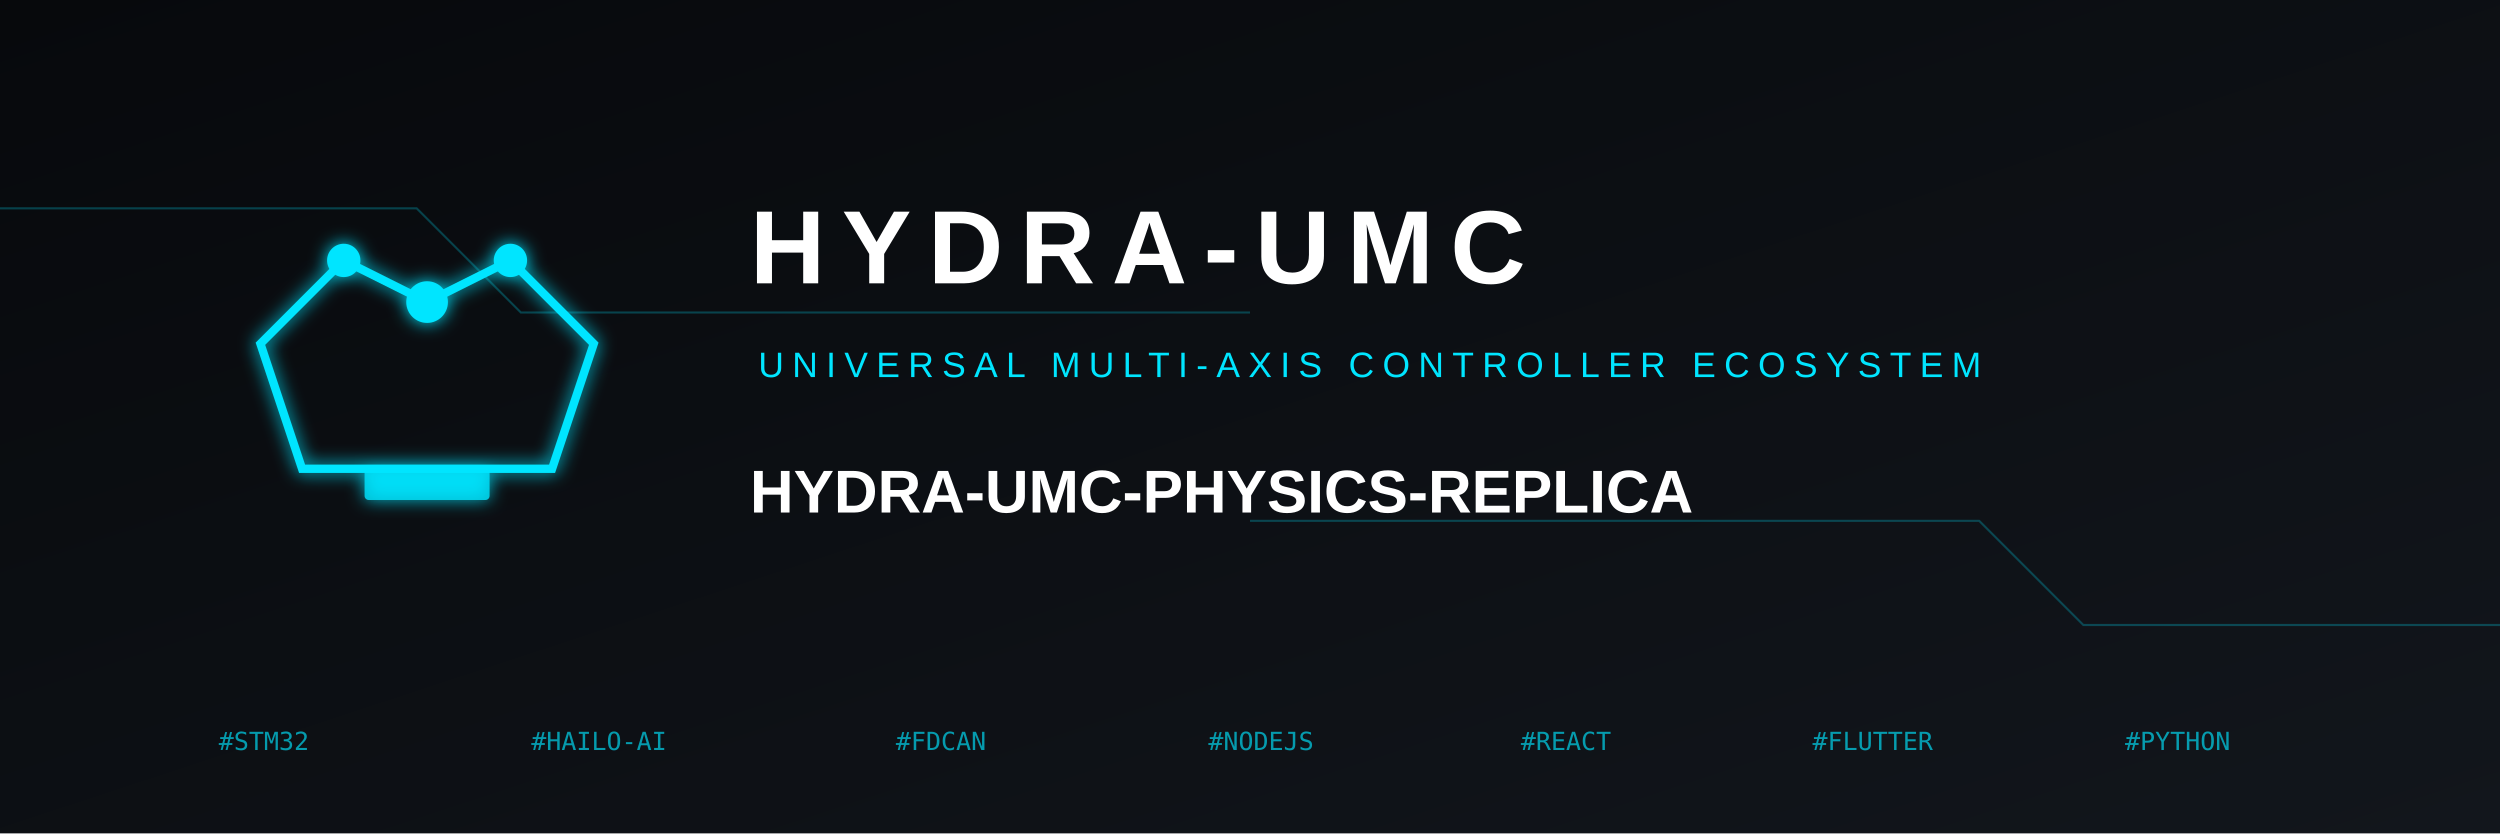
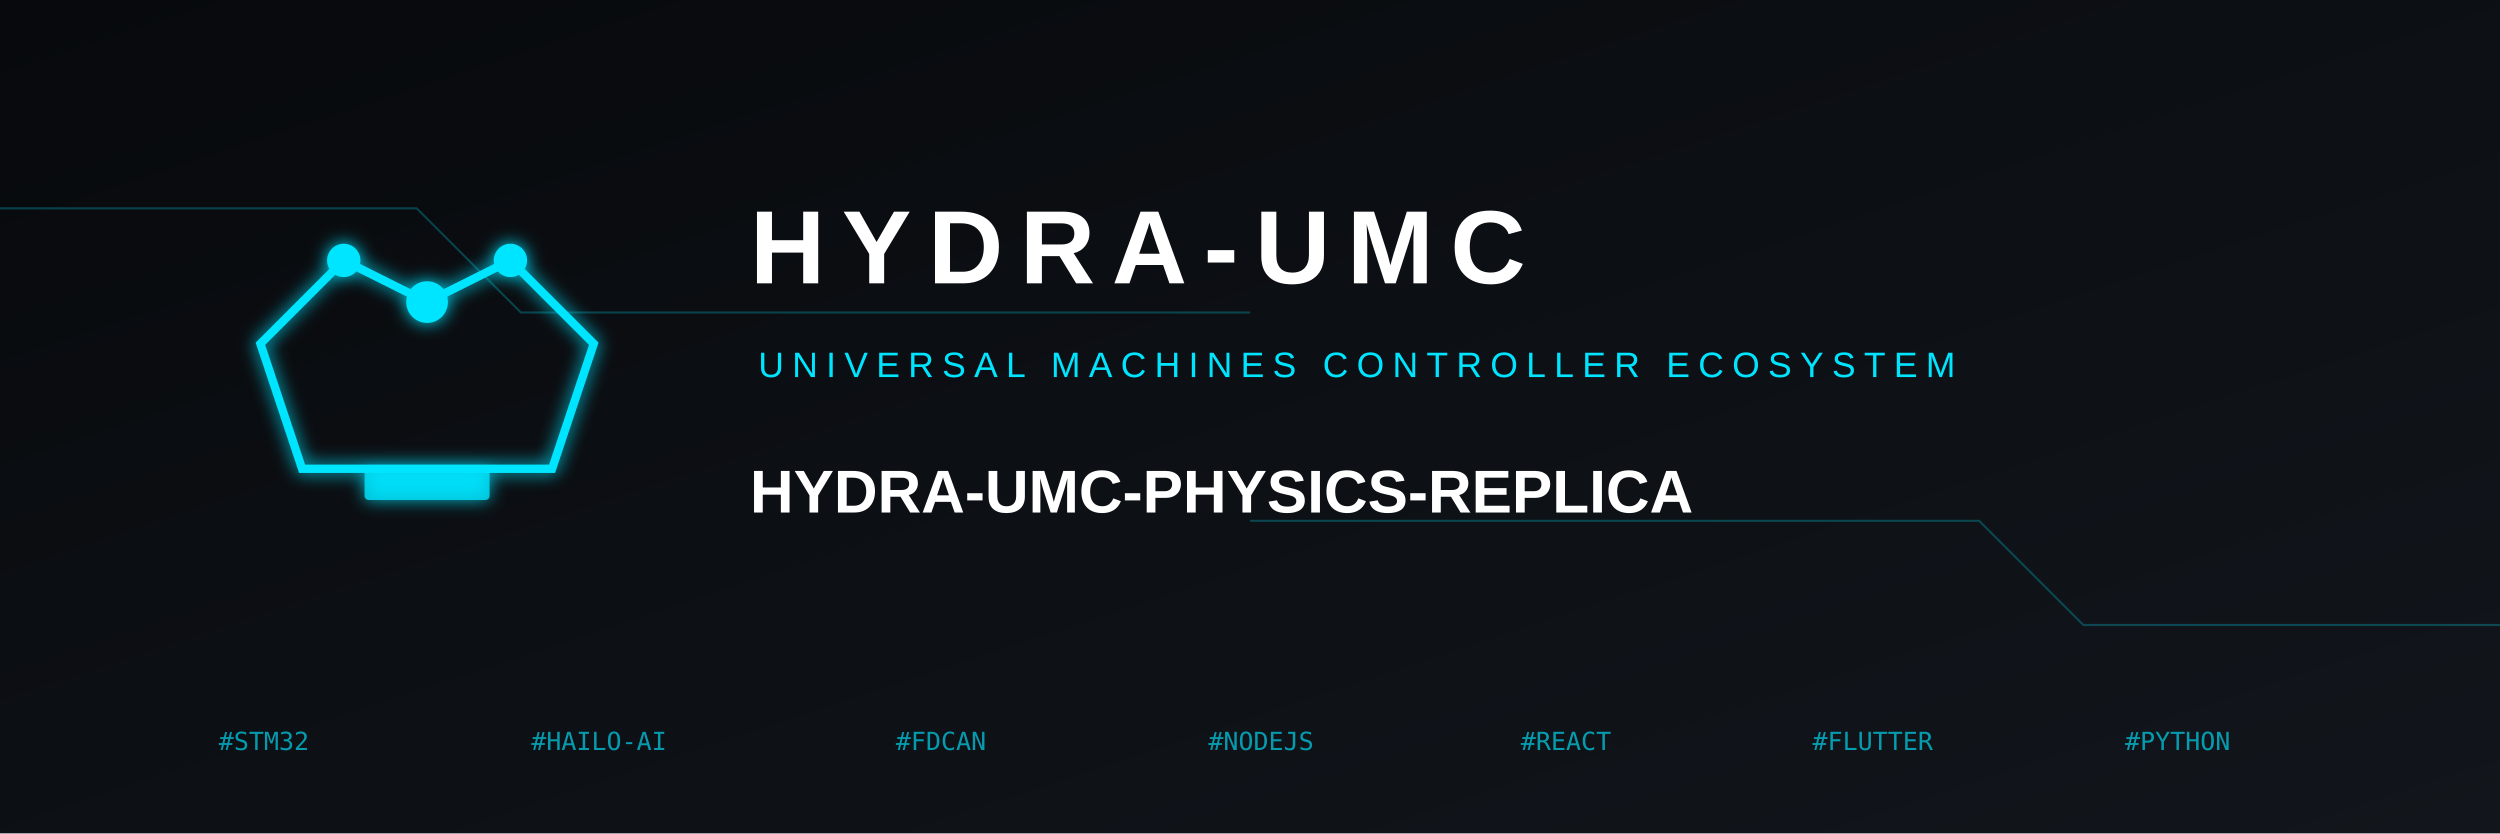
<svg xmlns="http://www.w3.org/2000/svg" viewBox="0 0 1200 400" role="img" aria-labelledby="title desc">
  <defs>
    <linearGradient id="bg" x1="0%" y1="0%" x2="100%" y2="100%">
      <stop stop-color="#07090C" />
      <stop offset="1" stop-color="#12161C" />
    </linearGradient>
    <filter id="g">
      <feGaussianBlur stdDeviation="4" result="b" />
      <feMerge>
        <feMergeNode in="b" />
        <feMergeNode in="SourceGraphic" />
      </feMerge>
    </filter>
  </defs>
  <rect width="1200" height="400" fill="url(#bg)" />
  <g fill="none" stroke="#00E5FF" stroke-width="1" opacity=".25">
    <path d="M0 100H200L250 150H600" />
    <path d="M1200 300H1000L950 250H600" />
  </g>
  <g transform="translate(205 185)" filter="url(#g)">
    <path d="M-60,40 -80,-20 -40,-60 0,-40 40,-60 80,-20 60,40Z" fill="none" stroke="#00E5FF" stroke-width="4" />
    <circle cy="-40" r="10" fill="#00E5FF" />
    <circle cx="-40" cy="-60" r="8" fill="#00E5FF" />
    <circle cx="40" cy="-60" r="8" fill="#00E5FF" />
    <rect x="-30" y="40" width="60" height="15" rx="2" fill="#00E5FF" opacity=".8" />
  </g>
  <text x="360" y="136" font-family="Arial,sans-serif" font-size="50" font-weight="bold" fill="#FFF" letter-spacing="8">HYDRA-UMC</text>
-   <text x="364" y="181" font-family="Arial,sans-serif" font-size="17" fill="#00E5FF" letter-spacing="4">UNIVERSAL MULTI-AXIS CONTROLLER ECOSYSTEM</text>
+   <text x="364" y="181" font-family="Arial,sans-serif" font-size="17" fill="#00E5FF" letter-spacing="4">UNIVERSAL MACHINES CONTROLLER ECOSYSTEM</text>
  <text x="360" y="246" font-family="Arial,sans-serif" font-size="29" font-weight="bold" fill="#FFF">HYDRA-UMC-PHYSICS-REPLICA</text>
  <g font-family="monospace" font-size="12" fill="#00E5FF" opacity=".65">
    <text x="105" y="360">#STM32</text>
    <text x="255" y="360">#HAILO-AI</text>
    <text x="430" y="360">#FDCAN</text>
    <text x="580" y="360">#NODEJS</text>
    <text x="730" y="360">#REACT</text>
    <text x="870" y="360">#FLUTTER</text>
    <text x="1020" y="360">#PYTHON</text>
  </g>
</svg>
